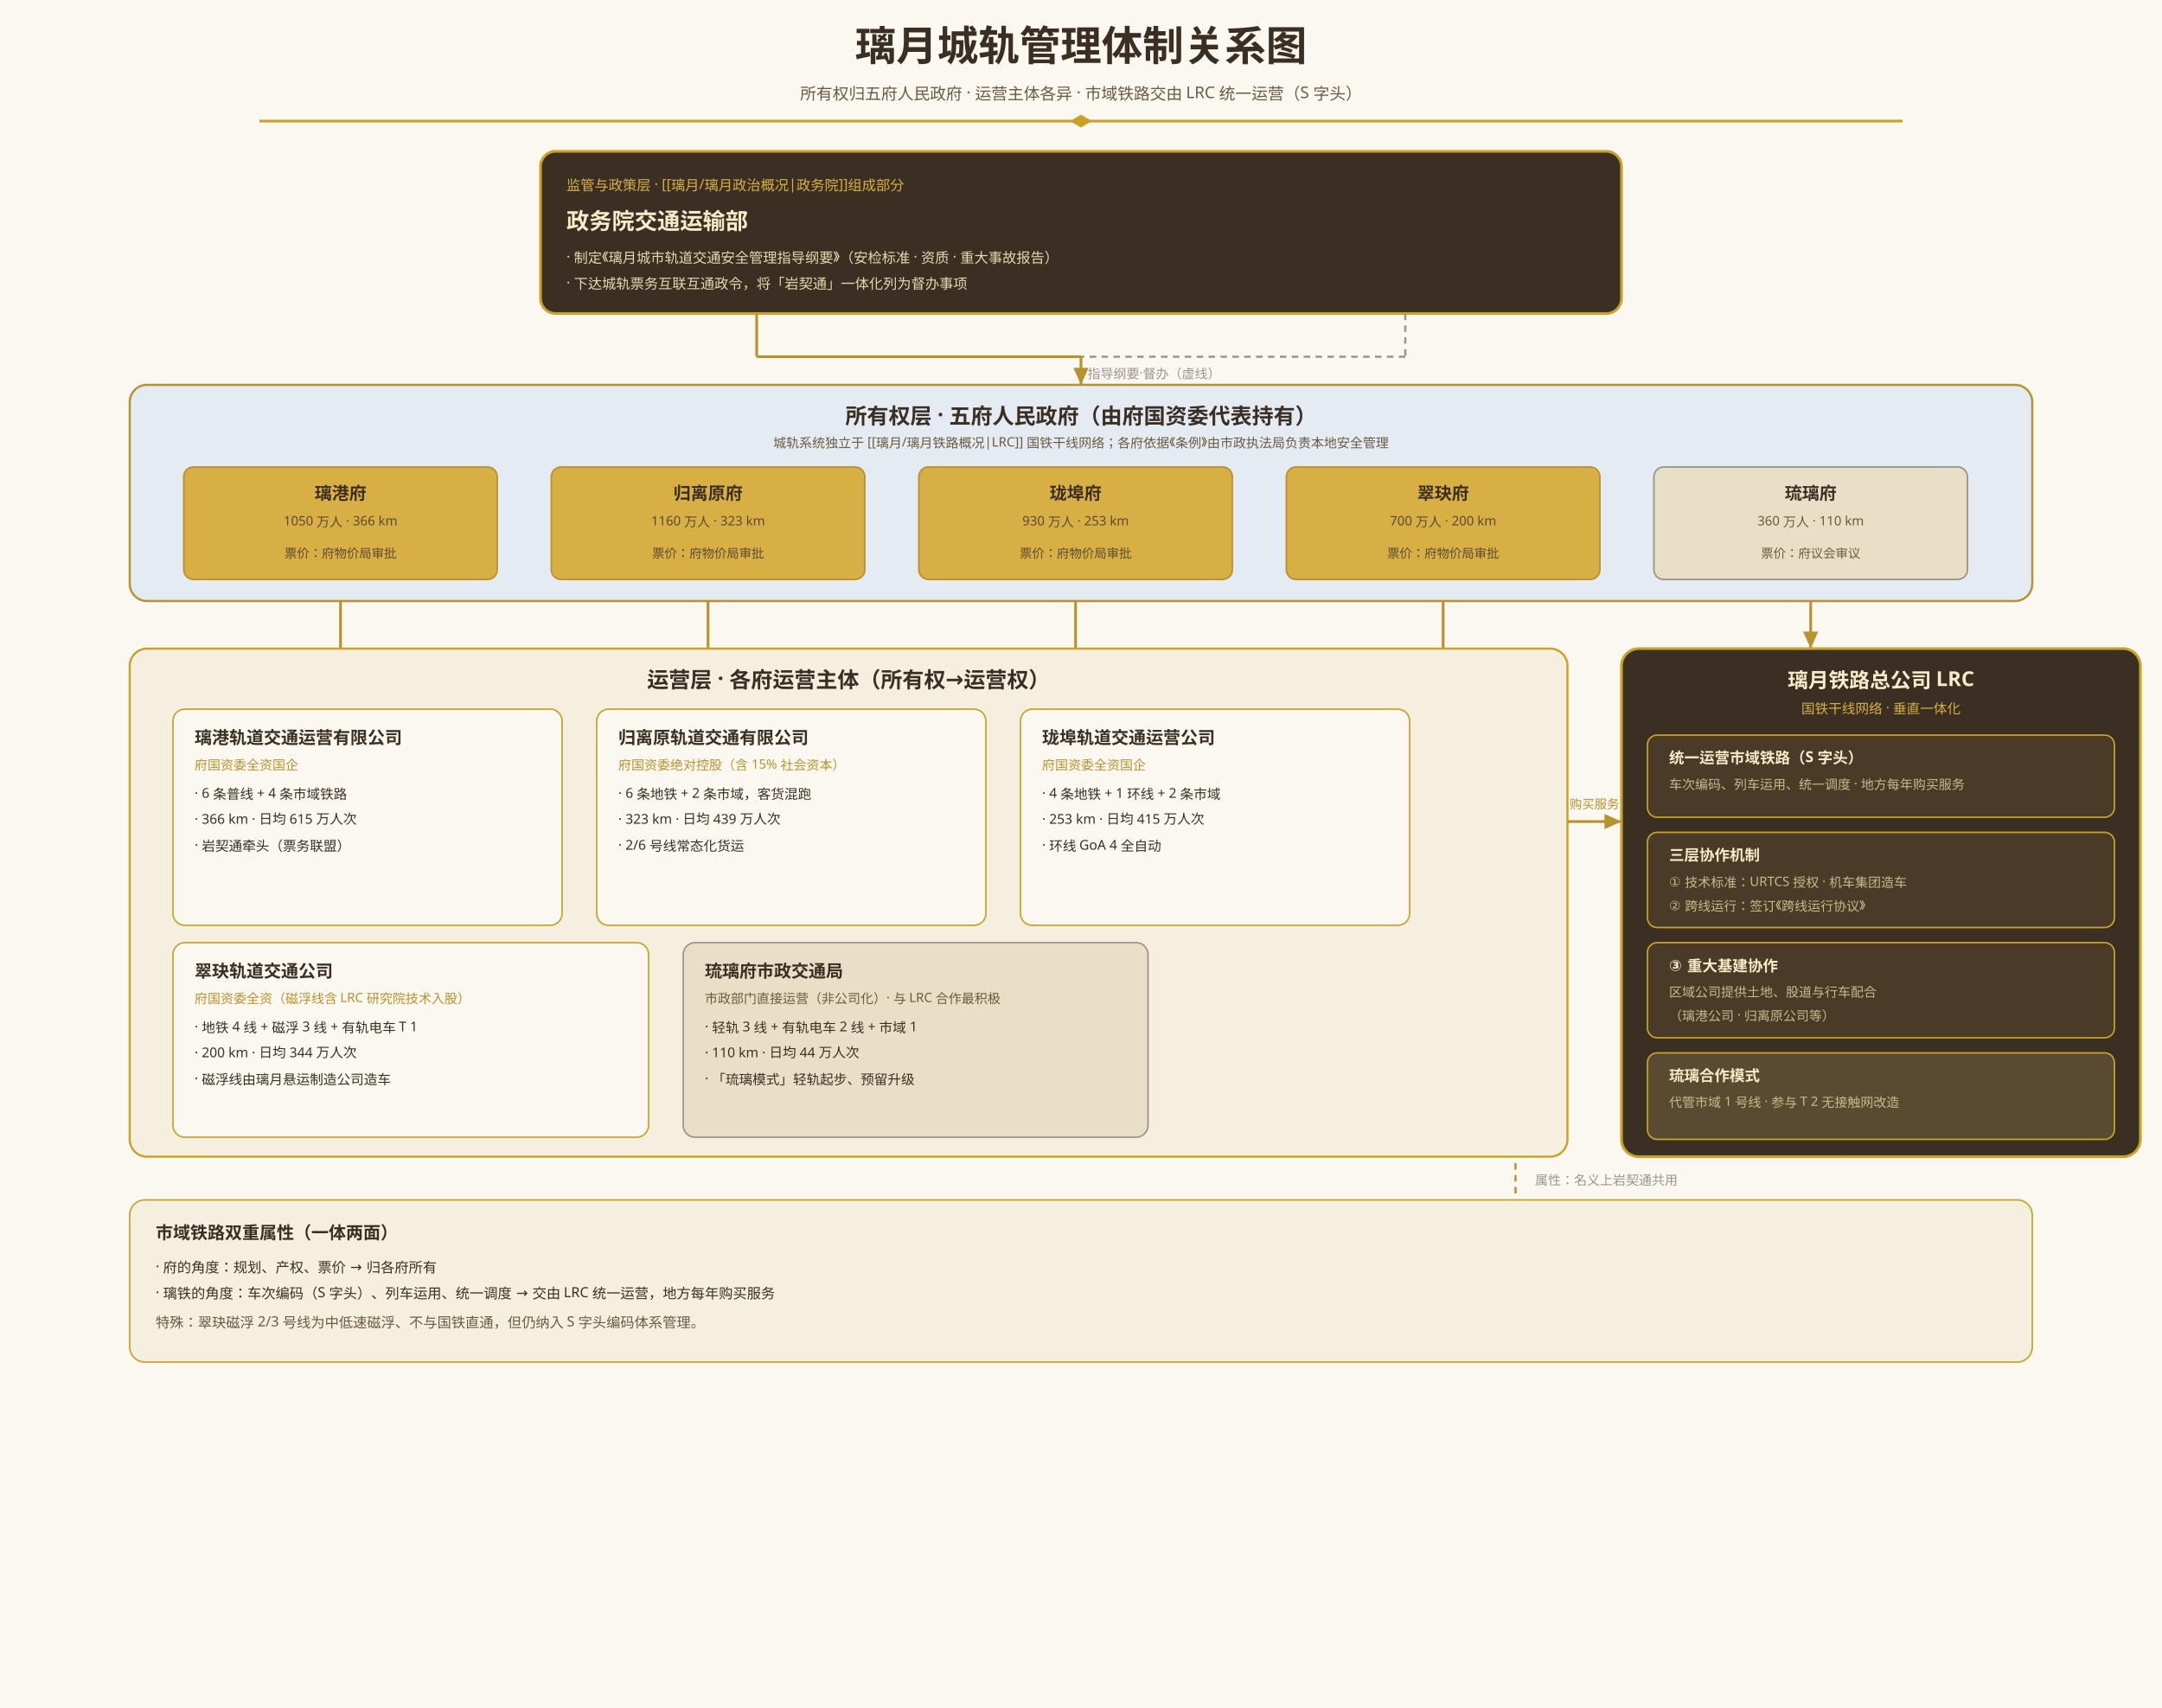
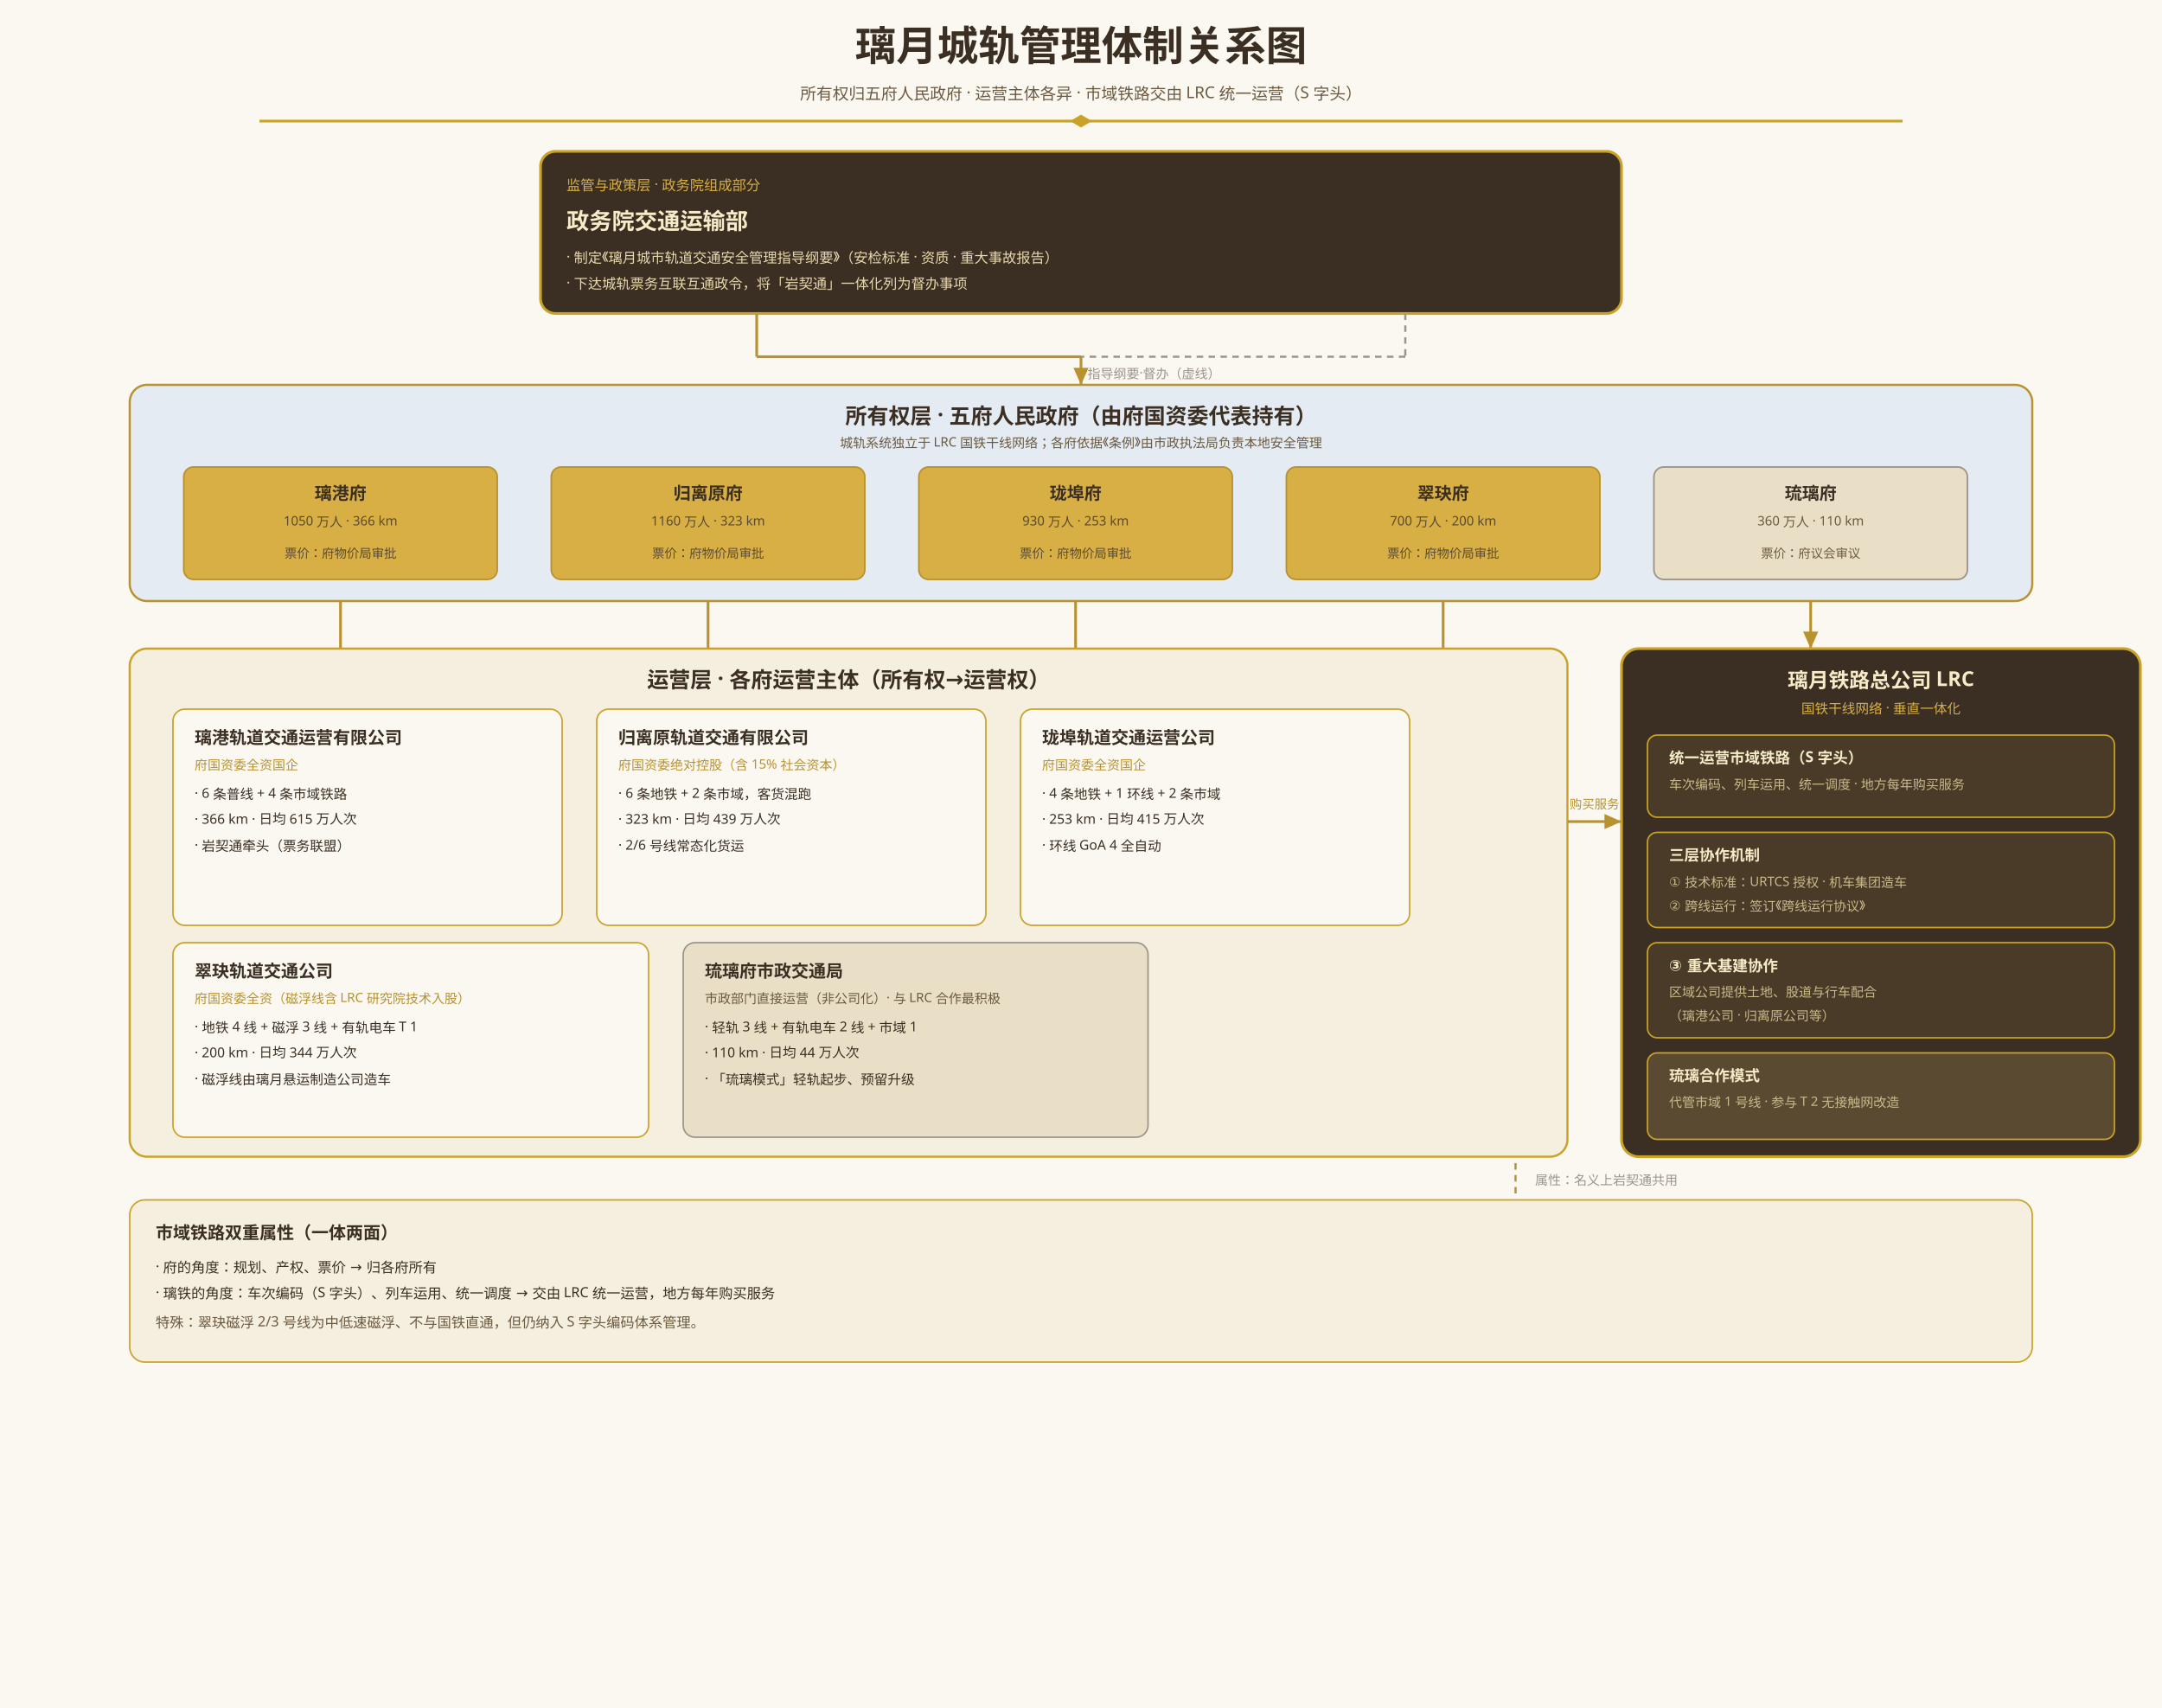
<svg xmlns="http://www.w3.org/2000/svg" viewBox="0 0 2000 1580" font-family="'Microsoft YaHei','PingFang SC','Noto Sans SC',sans-serif">
  <defs>
    <linearGradient id="goldTop" x1="0" y1="0" x2="0" y2="1">
      <stop offset="0" stop-color="#D8AF45" />
      <stop offset="1" stop-color="#B8922F" />
    </linearGradient>
    <marker id="arrow" viewBox="0 0 10 10" refX="9" refY="5" markerWidth="7" markerHeight="7" orient="auto-start-reverse">
      <path d="M 0 1 L 9 5 L 0 9 Z" fill="#B8922F" />
    </marker>
  </defs>
  <rect width="2000" height="1580" fill="#FBF8F2" />
  <text x="1000" y="56" text-anchor="middle" font-size="38" font-weight="700" fill="#3B2F23">璃月城轨管理体制关系图</text>
  <text x="1000" y="92" text-anchor="middle" font-size="15" fill="#6B5A40">所有权归五府人民政府 · 运营主体各异 · 市域铁路交由 LRC 统一运营（S 字头）</text>
  <line x1="240" y1="112" x2="1760" y2="112" stroke="#C9A227" stroke-width="2.5" />
  <polygon points="1000,106 1010,112 1000,118 990,112" fill="#C9A227" />
  <g>
    <rect x="500" y="140" width="1000" height="150" rx="14" fill="#3B2F23" stroke="#C9A227" stroke-width="2.5" />
-     <text x="524" y="176" font-size="13" fill="#D8AF45">监管与政策层 · [[璃月/璃月政治概况|政务院]]组成部分</text>
+     <text x="524" y="176" font-size="13" fill="#D8AF45">监管与政策层 · 政务院组成部分</text>
    <text x="524" y="212" font-size="21" font-weight="700" fill="#F7EBC8">政务院交通运输部</text>
    <text x="524" y="242" font-size="13" fill="#E8D8AC">· 制定《璃月城市轨道交通安全管理指导纲要》（安检标准 · 资质 · 重大事故报告）</text>
    <text x="524" y="266" font-size="13" fill="#E8D8AC">· 下达城轨票务互联互通政令，将「岩契通」一体化列为督办事项</text>
  </g>
  <path d="M 700 290 V 330 M 700 330 H 1000 M 1000 330 V 356" fill="none" stroke="#B8922F" stroke-width="2.5" marker-end="url(#arrow)" />
  <path d="M 1300 290 V 330 M 1300 330 H 1000" fill="none" stroke="#9C948A" stroke-width="2" stroke-dasharray="6 5" />
  <text x="1006" y="350" font-size="12" fill="#9C948A">指导纲要·督办（虚线）</text>
  <g>
    <rect x="120" y="356" width="1760" height="200" rx="16" fill="#E4EBF2" stroke="#B8922F" stroke-width="2" />
    <text x="1000" y="392" text-anchor="middle" font-size="20" font-weight="700" fill="#3B2F23">所有权层 · 五府人民政府（由府国资委代表持有）</text>
-     <text x="1000" y="414" text-anchor="middle" font-size="12" fill="#6B5A40">城轨系统独立于 [[璃月/璃月铁路概况|LRC]] 国铁干线网络；各府依据《条例》由市政执法局负责本地安全管理</text>
+     <text x="1000" y="414" text-anchor="middle" font-size="12" fill="#6B5A40">城轨系统独立于 LRC 国铁干线网络；各府依据《条例》由市政执法局负责本地安全管理</text>
    <g font-size="14" fill="#3B2F23">
      <rect x="170" y="432" width="290" height="104" rx="9" fill="#D8AF45" stroke="#B8922F" stroke-width="1.5" />
      <text x="315" y="462" text-anchor="middle" font-size="16" font-weight="700">璃港府</text>
      <text x="315" y="486" text-anchor="middle" font-size="12" fill="#5A4A30">1050 万人 · 366 km</text>
      <text x="315" y="516" text-anchor="middle" font-size="11.5" fill="#5A4A30">票价：府物价局审批</text>
      <rect x="510" y="432" width="290" height="104" rx="9" fill="#D8AF45" stroke="#B8922F" stroke-width="1.5" />
      <text x="655" y="462" text-anchor="middle" font-size="16" font-weight="700">归离原府</text>
      <text x="655" y="486" text-anchor="middle" font-size="12" fill="#5A4A30">1160 万人 · 323 km</text>
      <text x="655" y="516" text-anchor="middle" font-size="11.5" fill="#5A4A30">票价：府物价局审批</text>
      <rect x="850" y="432" width="290" height="104" rx="9" fill="#D8AF45" stroke="#B8922F" stroke-width="1.5" />
      <text x="995" y="462" text-anchor="middle" font-size="16" font-weight="700">珑埠府</text>
      <text x="995" y="486" text-anchor="middle" font-size="12" fill="#5A4A30">930 万人 · 253 km</text>
      <text x="995" y="516" text-anchor="middle" font-size="11.5" fill="#5A4A30">票价：府物价局审批</text>
      <rect x="1190" y="432" width="290" height="104" rx="9" fill="#D8AF45" stroke="#B8922F" stroke-width="1.5" />
      <text x="1335" y="462" text-anchor="middle" font-size="16" font-weight="700">翠玦府</text>
      <text x="1335" y="486" text-anchor="middle" font-size="12" fill="#5A4A30">700 万人 · 200 km</text>
      <text x="1335" y="516" text-anchor="middle" font-size="11.5" fill="#5A4A30">票价：府物价局审批</text>
      <rect x="1530" y="432" width="290" height="104" rx="9" fill="#E9DFC6" stroke="#9C948A" stroke-width="1.5" />
      <text x="1675" y="462" text-anchor="middle" font-size="16" font-weight="700">琉璃府</text>
      <text x="1675" y="486" text-anchor="middle" font-size="12" fill="#6B5A40">360 万人 · 110 km</text>
      <text x="1675" y="516" text-anchor="middle" font-size="11.5" fill="#6B5A40">票价：府议会审议</text>
    </g>
  </g>
  <path d="M 315 556 V 600 M 655 556 V 600 M 995 556 V 600 M 1335 556 V 600 M 1675 556 V 600" fill="none" stroke="#B8922F" stroke-width="2.5" marker-end="url(#arrow)" />
  <g>
    <rect x="120" y="600" width="1330" height="470" rx="16" fill="#F5EFE0" stroke="#C9A227" stroke-width="2" />
    <text x="785" y="636" text-anchor="middle" font-size="20" font-weight="700" fill="#3B2F23">运营层 · 各府运营主体（所有权→运营权）</text>
    <g font-size="13.5" fill="#3B2F23">
      <rect x="160" y="656" width="360" height="200" rx="11" fill="#FBF8F2" stroke="#C9A227" stroke-width="1.4" />
      <text x="180" y="688" font-size="16" font-weight="700">璃港轨道交通运营有限公司</text>
      <text x="180" y="712" font-size="12" fill="#B8922F">府国资委全资国企</text>
      <text x="180" y="738" font-size="12.5">· 6 条普线 + 4 条市域铁路</text>
      <text x="180" y="762" font-size="12.5">· 366 km · 日均 615 万人次</text>
      <text x="180" y="786" font-size="12.5">· 岩契通牵头（票务联盟）</text>
      <rect x="552" y="656" width="360" height="200" rx="11" fill="#FBF8F2" stroke="#C9A227" stroke-width="1.4" />
      <text x="572" y="688" font-size="16" font-weight="700">归离原轨道交通有限公司</text>
      <text x="572" y="712" font-size="12" fill="#B8922F">府国资委绝对控股（含 15% 社会资本）</text>
      <text x="572" y="738" font-size="12.5">· 6 条地铁 + 2 条市域，客货混跑</text>
      <text x="572" y="762" font-size="12.5">· 323 km · 日均 439 万人次</text>
      <text x="572" y="786" font-size="12.5">· 2/6 号线常态化货运</text>
      <rect x="944" y="656" width="360" height="200" rx="11" fill="#FBF8F2" stroke="#C9A227" stroke-width="1.4" />
      <text x="964" y="688" font-size="16" font-weight="700">珑埠轨道交通运营公司</text>
      <text x="964" y="712" font-size="12" fill="#B8922F">府国资委全资国企</text>
      <text x="964" y="738" font-size="12.5">· 4 条地铁 + 1 环线 + 2 条市域</text>
      <text x="964" y="762" font-size="12.5">· 253 km · 日均 415 万人次</text>
      <text x="964" y="786" font-size="12.5">· 环线 GoA 4 全自动</text>
      <rect x="160" y="872" width="440" height="180" rx="11" fill="#FBF8F2" stroke="#C9A227" stroke-width="1.4" />
      <text x="180" y="904" font-size="16" font-weight="700">翠玦轨道交通公司</text>
      <text x="180" y="928" font-size="12" fill="#B8922F">府国资委全资（磁浮线含 LRC 研究院技术入股）</text>
      <text x="180" y="954" font-size="12.5">· 地铁 4 线 + 磁浮 3 线 + 有轨电车 T 1</text>
      <text x="180" y="978" font-size="12.5">· 200 km · 日均 344 万人次</text>
      <text x="180" y="1002" font-size="12.5">· 磁浮线由璃月悬运制造公司造车</text>
      <rect x="632" y="872" width="430" height="180" rx="11" fill="#E9DFC6" stroke="#9C948A" stroke-width="1.4" />
      <text x="652" y="904" font-size="16" font-weight="700">琉璃府市政交通局</text>
      <text x="652" y="928" font-size="12" fill="#6B5A40">市政部门直接运营（非公司化）· 与 LRC 合作最积极</text>
      <text x="652" y="954" font-size="12.5">· 轻轨 3 线 + 有轨电车 2 线 + 市域 1</text>
      <text x="652" y="978" font-size="12.5">· 110 km · 日均 44 万人次</text>
      <text x="652" y="1002" font-size="12.5">· 「琉璃模式」轻轨起步、预留升级</text>
    </g>
  </g>
  <g>
    <rect x="1500" y="600" width="480" height="470" rx="16" fill="#3B2F23" stroke="#C9A227" stroke-width="2.5" />
    <text x="1740" y="636" text-anchor="middle" font-size="19" font-weight="700" fill="#F7EBC8">璃月铁路总公司 LRC</text>
    <text x="1740" y="660" text-anchor="middle" font-size="12.5" fill="#D8AF45">国铁干线网络 · 垂直一体化</text>
    <g font-size="13" fill="#E8D8AC">
      <rect x="1524" y="680" width="432" height="76" rx="9" fill="#4A3A28" stroke="#C9A227" stroke-width="1.4" />
      <text x="1544" y="706" font-size="14" font-weight="700" fill="#F7EBC8">统一运营市域铁路（S 字头）</text>
      <text x="1544" y="730" font-size="12" fill="#C9B98A">车次编码、列车运用、统一调度 · 地方每年购买服务</text>
      <rect x="1524" y="770" width="432" height="88" rx="9" fill="#4A3A28" stroke="#C9A227" stroke-width="1.4" />
      <text x="1544" y="796" font-size="14" font-weight="700" fill="#F7EBC8">三层协作机制</text>
      <text x="1544" y="820" font-size="12" fill="#C9B98A">① 技术标准：URTCS 授权 · 机车集团造车</text>
      <text x="1544" y="842" font-size="12" fill="#C9B98A">② 跨线运行：签订《跨线运行协议》</text>
      <rect x="1524" y="872" width="432" height="88" rx="9" fill="#4A3A28" stroke="#C9A227" stroke-width="1.4" />
      <text x="1544" y="898" font-size="14" font-weight="700" fill="#F7EBC8">③ 重大基建协作</text>
      <text x="1544" y="922" font-size="12" fill="#C9B98A">区域公司提供土地、股道与行车配合</text>
      <text x="1544" y="944" font-size="12" fill="#C9B98A">（璃港公司 · 归离原公司等）</text>
      <rect x="1524" y="974" width="432" height="80" rx="9" fill="#5B4A32" stroke="#C9A227" stroke-width="1.4" />
      <text x="1544" y="1000" font-size="14" font-weight="700" fill="#F7EBC8">琉璃合作模式</text>
      <text x="1544" y="1024" font-size="12" fill="#C9B98A">代管市域 1 号线 · 参与 T 2 无接触网改造</text>
    </g>
  </g>
  <path d="M 1450 760 H 1500" fill="none" stroke="#B8922F" stroke-width="2.5" marker-end="url(#arrow)" />
  <text x="1475" y="748" text-anchor="middle" font-size="11.5" fill="#B8922F">购买服务</text>
  <g>
    <rect x="120" y="1110" width="1760" height="150" rx="14" fill="#F5EFE0" stroke="#C9A227" stroke-width="1.4" />
    <text x="144" y="1146" font-size="16" font-weight="700" fill="#3B2F23">市域铁路双重属性（一体两面）</text>
    <text x="144" y="1176" font-size="13" fill="#3B2F23">· 府的角度：规划、产权、票价 → 归各府所有</text>
    <text x="144" y="1200" font-size="13" fill="#3B2F23">· 璃铁的角度：车次编码（S 字头）、列车运用、统一调度 → 交由 LRC 统一运营，地方每年购买服务</text>
    <text x="144" y="1228" font-size="13" fill="#6B5A40">特殊：翠玦磁浮 2/3 号线为中低速磁浮、不与国铁直通，但仍纳入 S 字头编码体系管理。</text>
  </g>
  <path d="M 1402 1104 V 1074" fill="none" stroke="#B8922F" stroke-width="2" stroke-dasharray="6 5" />
  <text x="1420" y="1096" font-size="12" fill="#9C948A">属性：名义上岩契通共用</text>
</svg>
